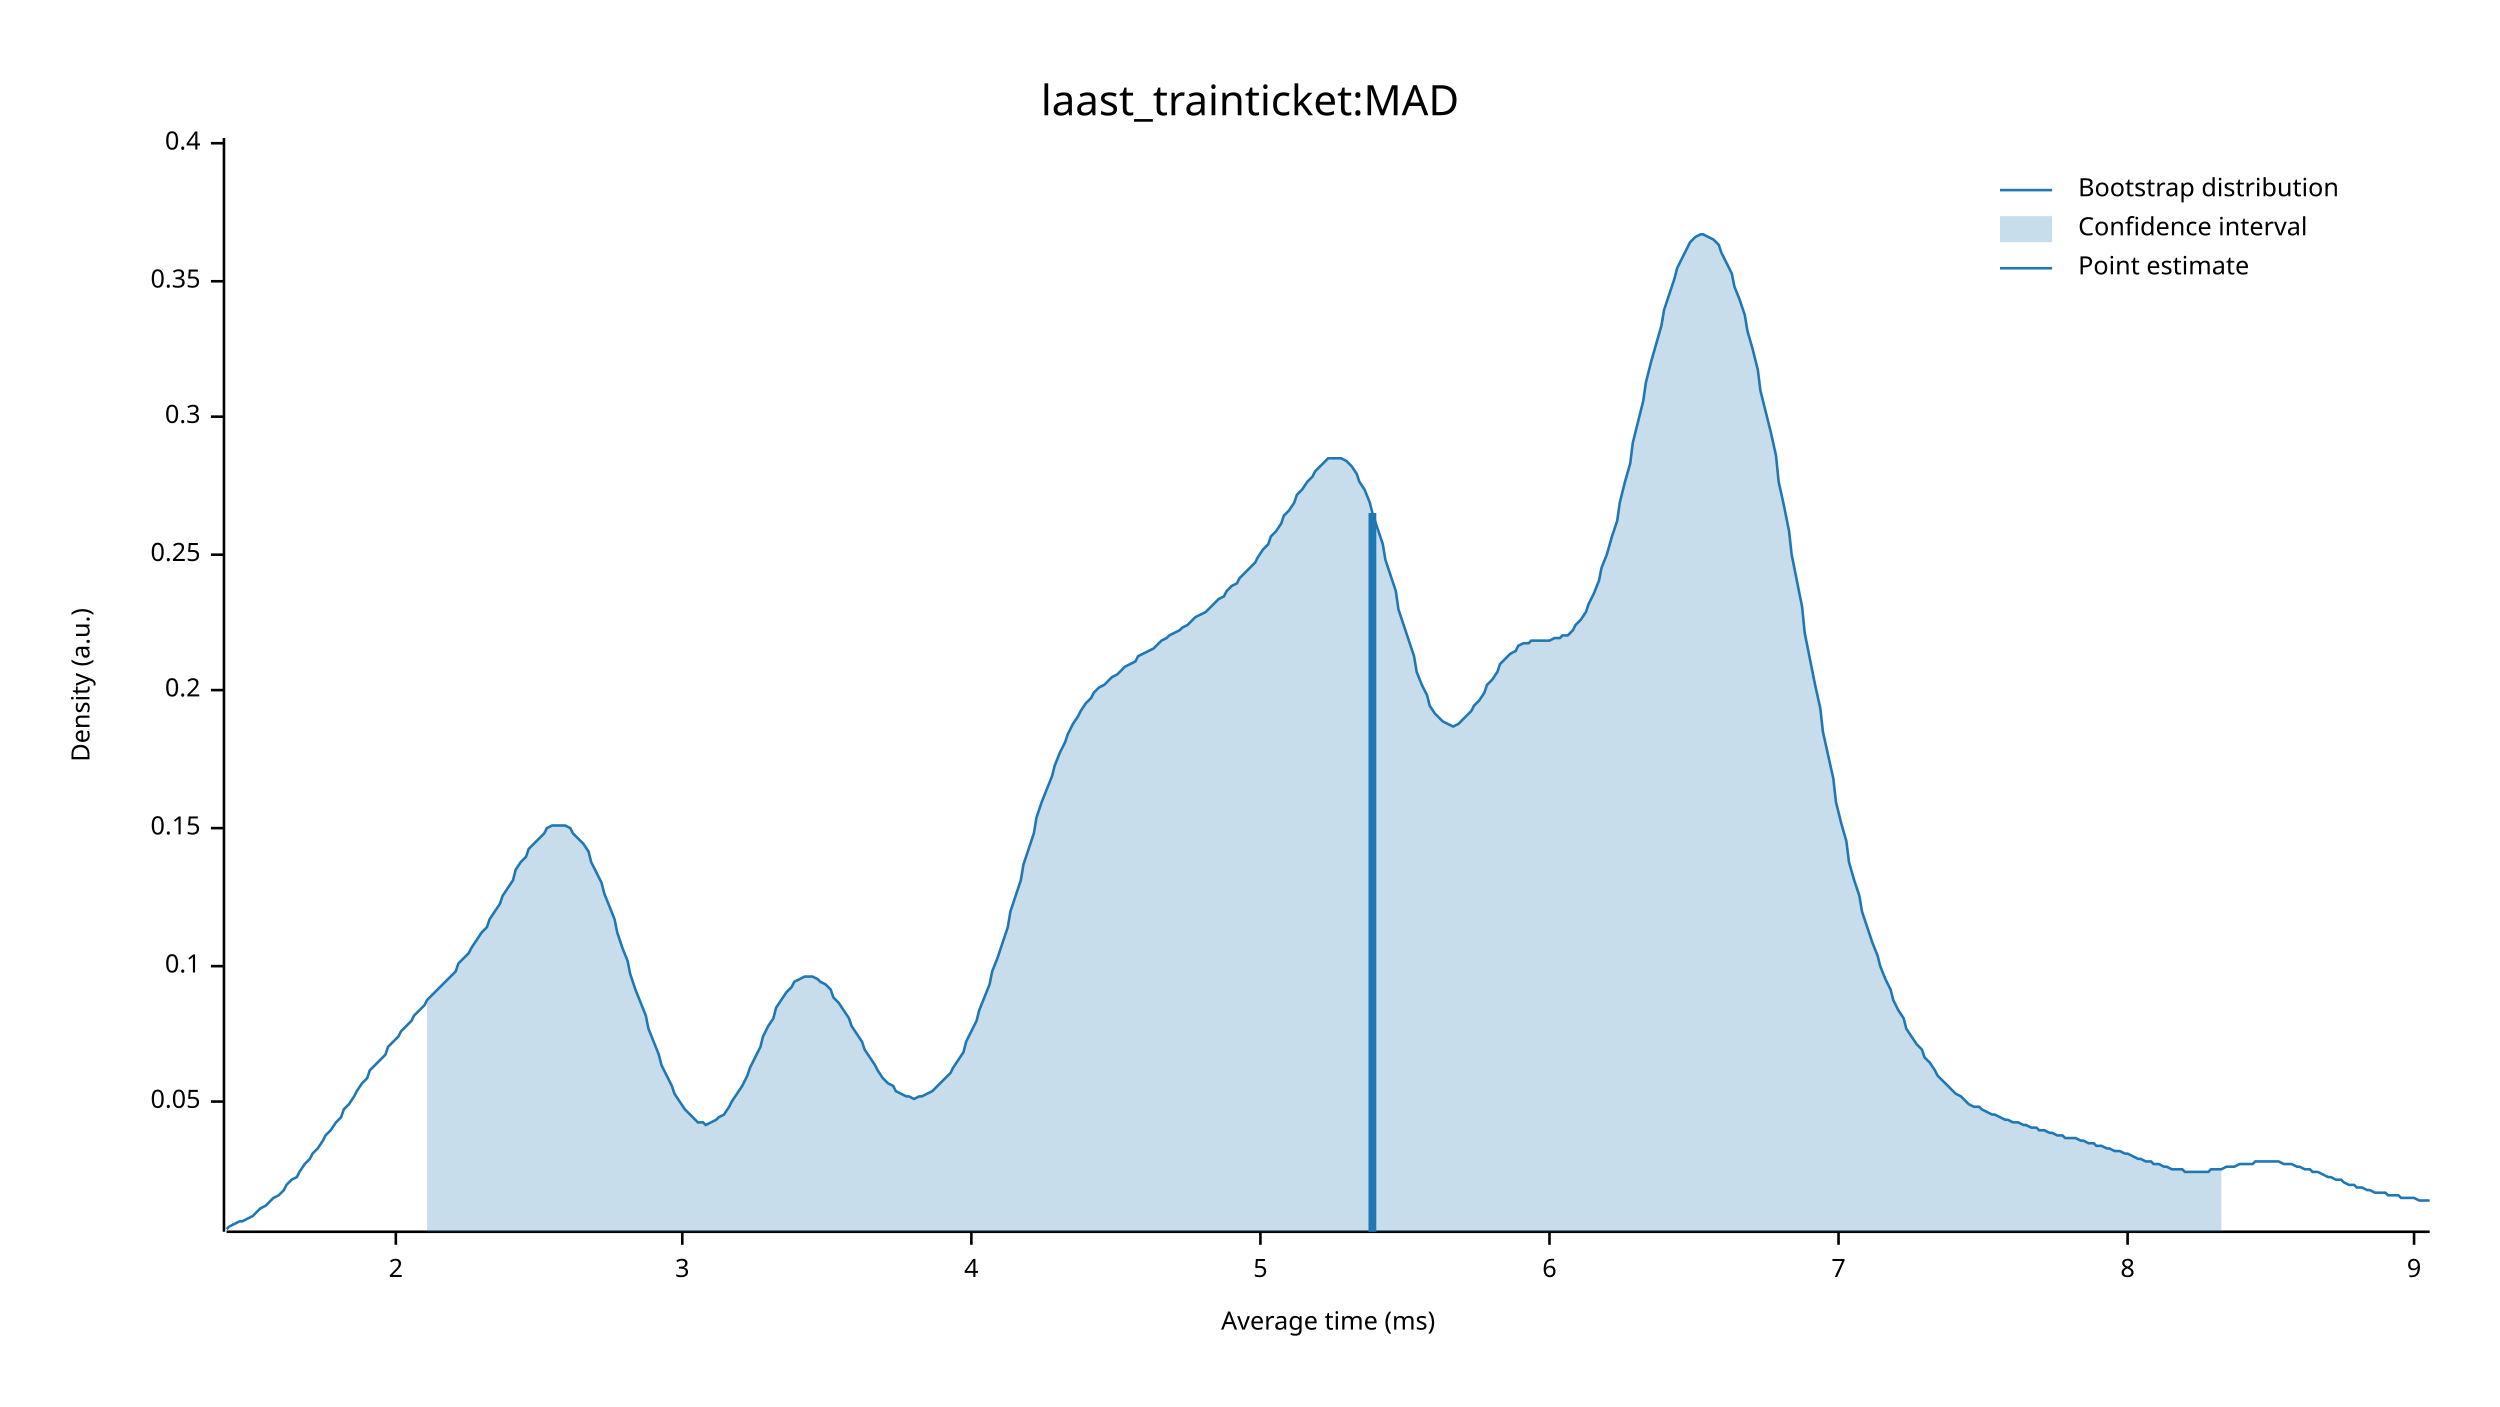
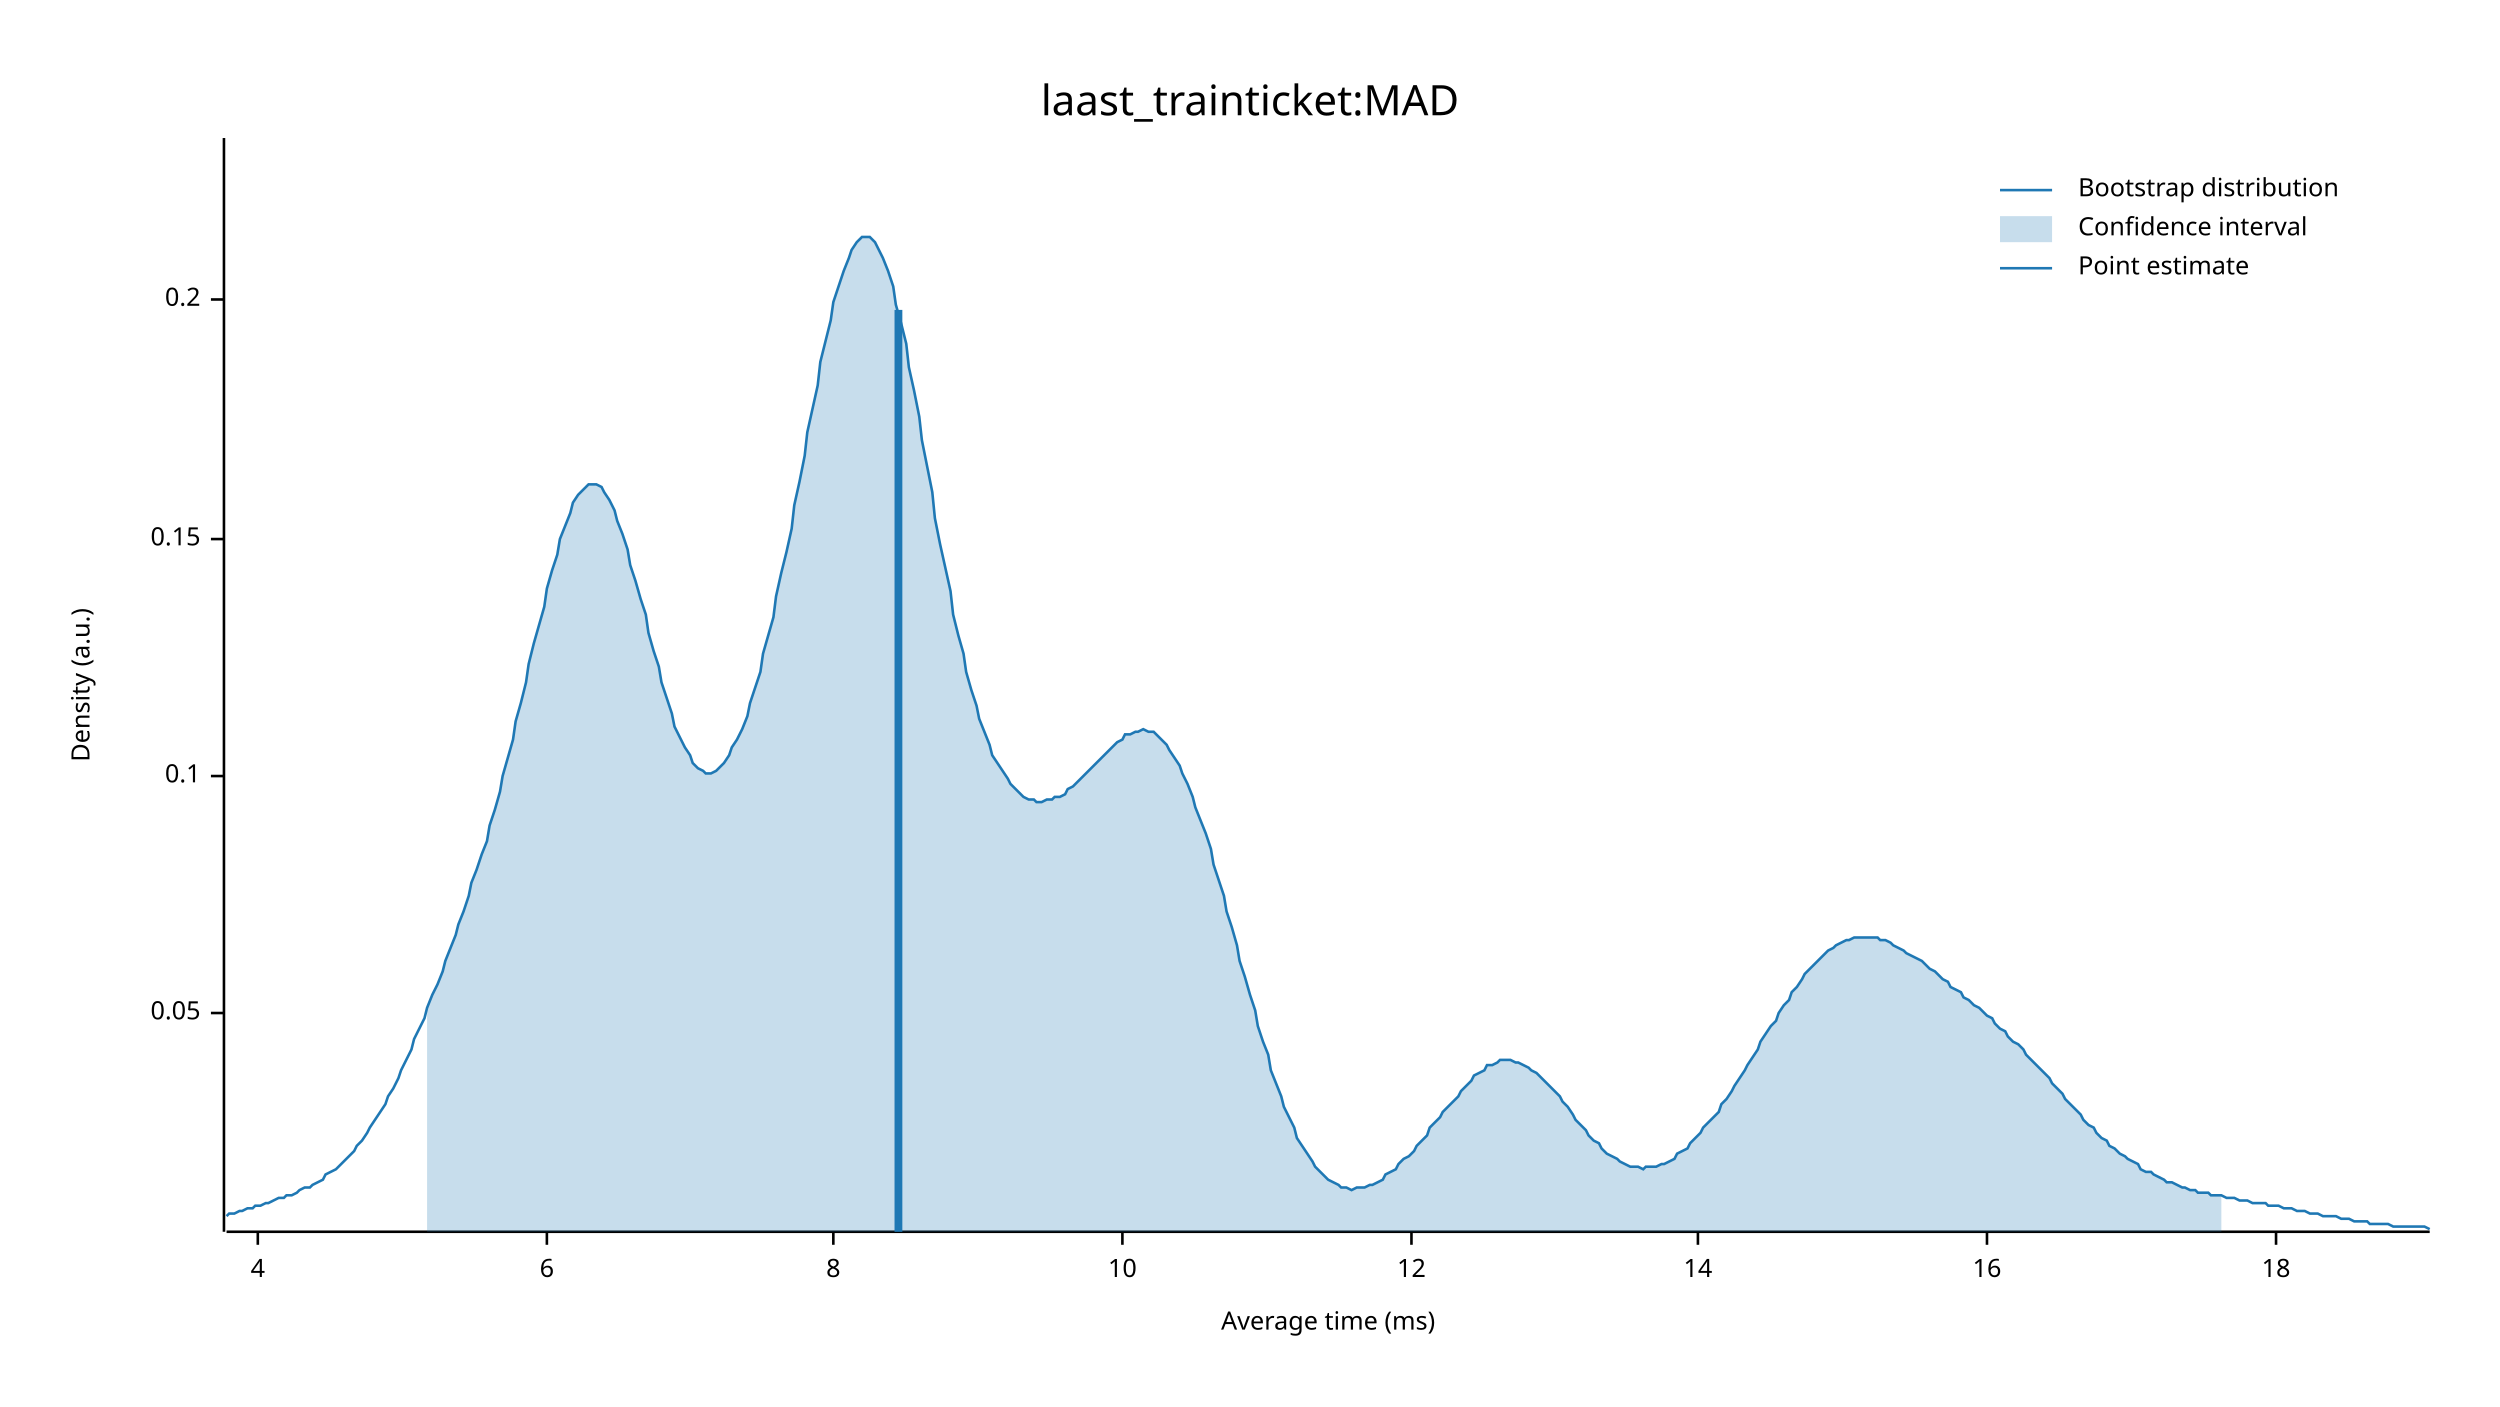
<svg xmlns="http://www.w3.org/2000/svg" width="960" height="540" viewBox="0 0 960 540">
  <text x="480" y="32" dy="0.76em" text-anchor="middle" font-family="sans-serif" font-size="16.129" opacity="1" fill="#000000">
laast_trainticket:MAD
</text>
  <text x="27" y="263" dy="0.76em" text-anchor="middle" font-family="sans-serif" font-size="9.677" opacity="1" fill="#000000" transform="rotate(270, 27, 263)">
Density (a.u.)
</text>
  <text x="510" y="513" dy="-0.5ex" text-anchor="middle" font-family="sans-serif" font-size="9.677" opacity="1" fill="#000000">
Average time (ms)
</text>
  <polyline fill="none" opacity="1" stroke="#000000" stroke-width="1" points="86,53 86,473 " />
-   <text x="77" y="423" dy="0.5ex" text-anchor="end" font-family="sans-serif" font-size="9.677" opacity="1" fill="#000000">
+   <text x="77" y="389" dy="0.5ex" text-anchor="end" font-family="sans-serif" font-size="9.677" opacity="1" fill="#000000">
0.05
</text>
-   <polyline fill="none" opacity="1" stroke="#000000" stroke-width="1" points="81,423 86,423 " />
-   <text x="77" y="371" dy="0.5ex" text-anchor="end" font-family="sans-serif" font-size="9.677" opacity="1" fill="#000000">
+   <polyline fill="none" opacity="1" stroke="#000000" stroke-width="1" points="81,389 86,389 " />
+   <text x="77" y="298" dy="0.5ex" text-anchor="end" font-family="sans-serif" font-size="9.677" opacity="1" fill="#000000">
0.1
</text>
-   <polyline fill="none" opacity="1" stroke="#000000" stroke-width="1" points="81,371 86,371 " />
-   <text x="77" y="318" dy="0.5ex" text-anchor="end" font-family="sans-serif" font-size="9.677" opacity="1" fill="#000000">
+   <polyline fill="none" opacity="1" stroke="#000000" stroke-width="1" points="81,298 86,298 " />
+   <text x="77" y="207" dy="0.5ex" text-anchor="end" font-family="sans-serif" font-size="9.677" opacity="1" fill="#000000">
0.15
</text>
-   <polyline fill="none" opacity="1" stroke="#000000" stroke-width="1" points="81,318 86,318 " />
-   <text x="77" y="265" dy="0.5ex" text-anchor="end" font-family="sans-serif" font-size="9.677" opacity="1" fill="#000000">
+   <polyline fill="none" opacity="1" stroke="#000000" stroke-width="1" points="81,207 86,207 " />
+   <text x="77" y="115" dy="0.5ex" text-anchor="end" font-family="sans-serif" font-size="9.677" opacity="1" fill="#000000">
0.2
</text>
-   <polyline fill="none" opacity="1" stroke="#000000" stroke-width="1" points="81,265 86,265 " />
-   <text x="77" y="213" dy="0.5ex" text-anchor="end" font-family="sans-serif" font-size="9.677" opacity="1" fill="#000000">
- 0.25
- </text>
-   <polyline fill="none" opacity="1" stroke="#000000" stroke-width="1" points="81,213 86,213 " />
-   <text x="77" y="160" dy="0.5ex" text-anchor="end" font-family="sans-serif" font-size="9.677" opacity="1" fill="#000000">
- 0.3
- </text>
-   <polyline fill="none" opacity="1" stroke="#000000" stroke-width="1" points="81,160 86,160 " />
-   <text x="77" y="108" dy="0.5ex" text-anchor="end" font-family="sans-serif" font-size="9.677" opacity="1" fill="#000000">
- 0.35
- </text>
-   <polyline fill="none" opacity="1" stroke="#000000" stroke-width="1" points="81,108 86,108 " />
-   <text x="77" y="55" dy="0.5ex" text-anchor="end" font-family="sans-serif" font-size="9.677" opacity="1" fill="#000000">
- 0.4
- </text>
-   <polyline fill="none" opacity="1" stroke="#000000" stroke-width="1" points="81,55 86,55 " />
+   <polyline fill="none" opacity="1" stroke="#000000" stroke-width="1" points="81,115 86,115 " />
  <polyline fill="none" opacity="1" stroke="#000000" stroke-width="1" points="87,473 933,473 " />
-   <text x="152" y="483" dy="0.76em" text-anchor="middle" font-family="sans-serif" font-size="9.677" opacity="1" fill="#000000">
- 2
- </text>
-   <polyline fill="none" opacity="1" stroke="#000000" stroke-width="1" points="152,473 152,478 " />
-   <text x="262" y="483" dy="0.76em" text-anchor="middle" font-family="sans-serif" font-size="9.677" opacity="1" fill="#000000">
- 3
- </text>
-   <polyline fill="none" opacity="1" stroke="#000000" stroke-width="1" points="262,473 262,478 " />
-   <text x="373" y="483" dy="0.76em" text-anchor="middle" font-family="sans-serif" font-size="9.677" opacity="1" fill="#000000">
+   <text x="99" y="483" dy="0.76em" text-anchor="middle" font-family="sans-serif" font-size="9.677" opacity="1" fill="#000000">
4
</text>
-   <polyline fill="none" opacity="1" stroke="#000000" stroke-width="1" points="373,473 373,478 " />
-   <text x="484" y="483" dy="0.76em" text-anchor="middle" font-family="sans-serif" font-size="9.677" opacity="1" fill="#000000">
- 5
- </text>
-   <polyline fill="none" opacity="1" stroke="#000000" stroke-width="1" points="484,473 484,478 " />
-   <text x="595" y="483" dy="0.76em" text-anchor="middle" font-family="sans-serif" font-size="9.677" opacity="1" fill="#000000">
+   <polyline fill="none" opacity="1" stroke="#000000" stroke-width="1" points="99,473 99,478 " />
+   <text x="210" y="483" dy="0.76em" text-anchor="middle" font-family="sans-serif" font-size="9.677" opacity="1" fill="#000000">
6
</text>
-   <polyline fill="none" opacity="1" stroke="#000000" stroke-width="1" points="595,473 595,478 " />
-   <text x="706" y="483" dy="0.76em" text-anchor="middle" font-family="sans-serif" font-size="9.677" opacity="1" fill="#000000">
- 7
- </text>
-   <polyline fill="none" opacity="1" stroke="#000000" stroke-width="1" points="706,473 706,478 " />
-   <text x="817" y="483" dy="0.76em" text-anchor="middle" font-family="sans-serif" font-size="9.677" opacity="1" fill="#000000">
+   <polyline fill="none" opacity="1" stroke="#000000" stroke-width="1" points="210,473 210,478 " />
+   <text x="320" y="483" dy="0.76em" text-anchor="middle" font-family="sans-serif" font-size="9.677" opacity="1" fill="#000000">
8
</text>
-   <polyline fill="none" opacity="1" stroke="#000000" stroke-width="1" points="817,473 817,478 " />
-   <text x="927" y="483" dy="0.76em" text-anchor="middle" font-family="sans-serif" font-size="9.677" opacity="1" fill="#000000">
- 9
+   <polyline fill="none" opacity="1" stroke="#000000" stroke-width="1" points="320,473 320,478 " />
+   <text x="431" y="483" dy="0.76em" text-anchor="middle" font-family="sans-serif" font-size="9.677" opacity="1" fill="#000000">
+ 10
</text>
-   <polyline fill="none" opacity="1" stroke="#000000" stroke-width="1" points="927,473 927,478 " />
-   <polyline fill="none" opacity="1" stroke="#1F78B4" stroke-width="1" points="87,472 88,471 90,470 92,469 93,469 95,468 97,467 98,466 100,464 102,463 103,462 105,460 107,459 109,457 110,455 112,453 114,452 115,450 117,447 119,445 120,443 122,441 124,438 125,436 127,434 129,431 131,429 132,426 134,424 136,421 137,419 139,416 141,414 142,411 144,409 146,407 148,405 149,402 151,400 153,398 154,396 156,394 158,392 159,390 161,388 163,386 164,384 166,382 168,380 170,378 171,377 173,375 175,373 176,370 178,368 180,366 181,364 183,361 185,358 187,356 188,353 190,350 192,347 193,344 195,341 197,338 198,334 200,331 202,329 203,326 205,324 207,322 209,320 210,318 212,317 214,317 215,317 217,317 219,318 220,320 222,322 224,324 226,327 227,331 229,335 231,339 232,343 234,348 236,353 237,358 239,364 241,369 242,374 244,380 246,385 248,390 249,395 251,400 253,405 254,409 256,413 258,417 259,420 261,423 263,426 265,428 266,429 268,431 270,431 271,432 273,431 275,430 276,429 278,428 280,425 281,423 283,420 285,417 287,413 288,410 290,406 292,402 293,398 295,394 297,391 298,387 300,384 302,381 304,379 305,377 307,376 309,375 310,375 312,375 314,376 315,377 317,378 319,380 320,383 322,385 324,388 326,391 327,394 329,397 331,400 332,403 334,406 336,409 337,411 339,414 341,416 343,417 344,419 346,420 348,421 349,421 351,422 353,421 354,421 356,420 358,419 359,418 361,416 363,414 365,412 366,410 368,407 370,404 371,400 373,396 375,392 376,388 378,383 380,378 381,373 383,368 385,362 387,356 388,350 390,344 392,338 393,332 395,326 397,320 398,314 400,308 402,303 404,298 405,294 407,289 409,285 410,282 412,278 414,275 415,273 417,270 419,268 420,266 422,264 424,263 426,261 427,260 429,259 431,257 432,256 434,255 436,254 437,252 439,251 441,250 443,249 444,248 446,246 448,245 449,244 451,243 453,242 454,241 456,240 458,238 459,237 461,236 463,235 465,233 466,232 468,230 470,229 471,227 473,225 475,224 476,222 478,220 480,218 482,216 483,214 485,211 487,209 488,206 490,204 492,201 493,198 495,196 497,193 498,190 500,188 502,185 504,183 505,181 507,179 509,177 510,176 512,176 514,176 515,176 517,177 519,179 521,182 522,185 524,188 526,193 527,197 529,203 531,209 532,215 534,221 536,227 537,234 539,240 541,246 543,252 544,258 546,263 548,267 549,271 551,274 553,276 554,277 556,278 558,279 560,278 561,277 563,275 565,273 566,271 568,269 570,266 571,263 573,261 575,258 576,255 578,253 580,251 582,250 583,248 585,247 587,247 588,246 590,246 592,246 593,246 595,246 597,245 599,245 600,244 602,244 604,242 605,240 607,238 609,235 610,232 612,228 614,223 615,218 617,213 619,206 621,200 622,193 624,185 626,178 627,170 629,162 631,154 632,147 634,139 636,132 638,125 639,119 641,113 643,107 644,103 646,99 648,95 649,93 651,91 653,90 654,90 656,91 658,92 660,94 661,97 663,101 665,105 666,110 668,115 670,121 671,127 673,134 675,142 676,150 678,158 680,166 682,175 683,185 685,194 687,204 688,213 690,223 692,233 693,243 695,253 697,263 699,272 700,281 702,290 704,299 705,308 707,316 709,323 710,331 712,338 714,344 715,350 717,356 719,362 721,367 722,371 724,376 726,380 727,384 729,388 731,391 732,395 734,398 736,401 738,403 739,406 741,408 743,411 744,413 746,415 748,417 749,418 751,420 753,421 754,422 756,424 758,425 760,425 761,426 763,427 765,428 766,428 768,429 770,430 771,430 773,431 775,431 777,432 778,432 780,433 782,433 783,434 785,434 787,435 788,435 790,436 792,436 793,437 795,437 797,437 799,438 800,438 802,439 804,439 805,440 807,440 809,441 810,441 812,442 814,442 816,443 817,443 819,444 821,445 822,445 824,446 826,446 827,447 829,447 831,448 832,448 834,449 836,449 838,449 839,450 841,450 843,450 844,450 846,450 848,450 849,449 851,449 853,449 855,448 856,448 858,448 860,447 861,447 863,447 865,447 866,446 868,446 870,446 871,446 873,446 875,446 877,447 878,447 880,447 882,448 883,448 885,449 887,449 888,450 890,450 892,451 894,452 895,452 897,453 899,453 900,454 902,455 904,455 905,456 907,456 909,457 910,457 912,458 914,458 916,458 917,459 919,459 921,459 922,460 924,460 926,460 927,460 929,461 931,461 933,461 " />
-   <polygon opacity="0.25" fill="#1F78B4" points="164,384 166,382 168,380 170,378 171,377 173,375 175,373 176,370 178,368 180,366 181,364 183,361 185,358 187,356 188,353 190,350 192,347 193,344 195,341 197,338 198,334 200,331 202,329 203,326 205,324 207,322 209,320 210,318 212,317 214,317 215,317 217,317 219,318 220,320 222,322 224,324 226,327 227,331 229,335 231,339 232,343 234,348 236,353 237,358 239,364 241,369 242,374 244,380 246,385 248,390 249,395 251,400 253,405 254,409 256,413 258,417 259,420 261,423 263,426 265,428 266,429 268,431 270,431 271,432 273,431 275,430 276,429 278,428 280,425 281,423 283,420 285,417 287,413 288,410 290,406 292,402 293,398 295,394 297,391 298,387 300,384 302,381 304,379 305,377 307,376 309,375 310,375 312,375 314,376 315,377 317,378 319,380 320,383 322,385 324,388 326,391 327,394 329,397 331,400 332,403 334,406 336,409 337,411 339,414 341,416 343,417 344,419 346,420 348,421 349,421 351,422 353,421 354,421 356,420 358,419 359,418 361,416 363,414 365,412 366,410 368,407 370,404 371,400 373,396 375,392 376,388 378,383 380,378 381,373 383,368 385,362 387,356 388,350 390,344 392,338 393,332 395,326 397,320 398,314 400,308 402,303 404,298 405,294 407,289 409,285 410,282 412,278 414,275 415,273 417,270 419,268 420,266 422,264 424,263 426,261 427,260 429,259 431,257 432,256 434,255 436,254 437,252 439,251 441,250 443,249 444,248 446,246 448,245 449,244 451,243 453,242 454,241 456,240 458,238 459,237 461,236 463,235 465,233 466,232 468,230 470,229 471,227 473,225 475,224 476,222 478,220 480,218 482,216 483,214 485,211 487,209 488,206 490,204 492,201 493,198 495,196 497,193 498,190 500,188 502,185 504,183 505,181 507,179 509,177 510,176 512,176 514,176 515,176 517,177 519,179 521,182 522,185 524,188 526,193 527,197 529,203 531,209 532,215 534,221 536,227 537,234 539,240 541,246 543,252 544,258 546,263 548,267 549,271 551,274 553,276 554,277 556,278 558,279 560,278 561,277 563,275 565,273 566,271 568,269 570,266 571,263 573,261 575,258 576,255 578,253 580,251 582,250 583,248 585,247 587,247 588,246 590,246 592,246 593,246 595,246 597,245 599,245 600,244 602,244 604,242 605,240 607,238 609,235 610,232 612,228 614,223 615,218 617,213 619,206 621,200 622,193 624,185 626,178 627,170 629,162 631,154 632,147 634,139 636,132 638,125 639,119 641,113 643,107 644,103 646,99 648,95 649,93 651,91 653,90 654,90 656,91 658,92 660,94 661,97 663,101 665,105 666,110 668,115 670,121 671,127 673,134 675,142 676,150 678,158 680,166 682,175 683,185 685,194 687,204 688,213 690,223 692,233 693,243 695,253 697,263 699,272 700,281 702,290 704,299 705,308 707,316 709,323 710,331 712,338 714,344 715,350 717,356 719,362 721,367 722,371 724,376 726,380 727,384 729,388 731,391 732,395 734,398 736,401 738,403 739,406 741,408 743,411 744,413 746,415 748,417 749,418 751,420 753,421 754,422 756,424 758,425 760,425 761,426 763,427 765,428 766,428 768,429 770,430 771,430 773,431 775,431 777,432 778,432 780,433 782,433 783,434 785,434 787,435 788,435 790,436 792,436 793,437 795,437 797,437 799,438 800,438 802,439 804,439 805,440 807,440 809,441 810,441 812,442 814,442 816,443 817,443 819,444 821,445 822,445 824,446 826,446 827,447 829,447 831,448 832,448 834,449 836,449 838,449 839,450 841,450 843,450 844,450 846,450 848,450 849,449 851,449 853,449 853,473 164,473 " />
-   <polyline fill="none" opacity="1" stroke="#1F78B4" stroke-width="3" points="527,473 527,197 " />
+   <polyline fill="none" opacity="1" stroke="#000000" stroke-width="1" points="431,473 431,478 " />
+   <text x="542" y="483" dy="0.76em" text-anchor="middle" font-family="sans-serif" font-size="9.677" opacity="1" fill="#000000">
+ 12
+ </text>
+   <polyline fill="none" opacity="1" stroke="#000000" stroke-width="1" points="542,473 542,478 " />
+   <text x="652" y="483" dy="0.76em" text-anchor="middle" font-family="sans-serif" font-size="9.677" opacity="1" fill="#000000">
+ 14
+ </text>
+   <polyline fill="none" opacity="1" stroke="#000000" stroke-width="1" points="652,473 652,478 " />
+   <text x="763" y="483" dy="0.76em" text-anchor="middle" font-family="sans-serif" font-size="9.677" opacity="1" fill="#000000">
+ 16
+ </text>
+   <polyline fill="none" opacity="1" stroke="#000000" stroke-width="1" points="763,473 763,478 " />
+   <text x="874" y="483" dy="0.76em" text-anchor="middle" font-family="sans-serif" font-size="9.677" opacity="1" fill="#000000">
+ 18
+ </text>
+   <polyline fill="none" opacity="1" stroke="#000000" stroke-width="1" points="874,473 874,478 " />
+   <polyline fill="none" opacity="1" stroke="#1F78B4" stroke-width="1" points="87,467 88,466 90,466 92,465 93,465 95,464 97,464 98,463 100,463 102,462 103,462 105,461 107,460 109,460 110,459 112,459 114,458 115,457 117,456 119,456 120,455 122,454 124,453 125,451 127,450 129,449 131,447 132,446 134,444 136,442 137,440 139,438 141,435 142,433 144,430 146,427 148,424 149,421 151,418 153,414 154,411 156,407 158,403 159,399 161,395 163,391 164,387 166,382 168,378 170,373 171,369 173,364 175,359 176,355 178,350 180,344 181,339 183,334 185,328 187,323 188,317 190,311 192,304 193,298 195,291 197,284 198,277 200,270 202,262 203,255 205,247 207,240 209,233 210,226 212,219 214,213 215,207 217,202 219,197 220,193 222,190 224,188 226,186 227,186 229,186 231,187 232,189 234,192 236,196 237,200 239,205 241,211 242,217 244,223 246,230 248,236 249,243 251,250 253,256 254,262 256,268 258,274 259,279 261,283 263,287 265,290 266,293 268,295 270,296 271,297 273,297 275,296 276,295 278,293 280,290 281,287 283,284 285,280 287,275 288,270 290,264 292,258 293,251 295,244 297,237 298,229 300,220 302,212 304,203 305,194 307,185 309,175 310,166 312,157 314,148 315,139 317,131 319,123 320,116 322,110 324,104 326,99 327,96 329,93 331,91 332,91 334,91 336,93 337,95 339,99 341,104 343,110 344,117 346,124 348,132 349,141 351,150 353,160 354,169 356,179 358,189 359,199 361,209 363,218 365,227 366,236 368,244 370,251 371,258 373,265 375,271 376,276 378,281 380,286 381,290 383,293 385,296 387,299 388,301 390,303 392,305 393,306 395,307 397,307 398,308 400,308 402,307 404,307 405,306 407,306 409,305 410,303 412,302 414,300 415,299 417,297 419,295 420,294 422,292 424,290 426,288 427,287 429,285 431,284 432,282 434,282 436,281 437,281 439,280 441,281 443,281 444,282 446,284 448,286 449,288 451,291 453,294 454,297 456,301 458,306 459,310 461,315 463,320 465,326 466,332 468,338 470,344 471,350 473,356 475,363 476,369 478,375 480,382 482,388 483,394 485,400 487,405 488,411 490,416 492,421 493,425 495,429 497,433 498,437 500,440 502,443 504,446 505,448 507,450 509,452 510,453 512,454 514,455 515,456 517,456 519,457 521,456 522,456 524,456 526,455 527,455 529,454 531,453 532,451 534,450 536,449 537,447 539,445 541,444 543,442 544,440 546,438 548,436 549,433 551,431 553,429 554,427 556,425 558,423 560,421 561,419 563,417 565,415 566,413 568,412 570,411 571,409 573,409 575,408 576,407 578,407 580,407 582,408 583,408 585,409 587,410 588,411 590,412 592,414 593,415 595,417 597,419 599,421 600,423 602,425 604,428 605,430 607,432 609,434 610,436 612,438 614,439 615,441 617,443 619,444 621,445 622,446 624,447 626,448 627,448 629,448 631,449 632,448 634,448 636,448 638,447 639,447 641,446 643,445 644,443 646,442 648,441 649,439 651,437 653,435 654,433 656,431 658,429 660,427 661,424 663,422 665,419 666,417 668,414 670,411 671,409 673,406 675,403 676,400 678,397 680,394 682,392 683,389 685,386 687,384 688,381 690,379 692,376 693,374 695,372 697,370 699,368 700,367 702,365 704,364 705,363 707,362 709,361 710,361 712,360 714,360 715,360 717,360 719,360 721,360 722,361 724,361 726,362 727,363 729,364 731,365 732,366 734,367 736,368 738,369 739,370 741,372 743,373 744,374 746,376 748,377 749,379 751,380 753,381 754,383 756,384 758,386 760,387 761,388 763,390 765,391 766,393 768,395 770,396 771,398 773,400 775,401 777,403 778,405 780,407 782,409 783,410 785,412 787,414 788,416 790,418 792,420 793,422 795,424 797,426 799,428 800,430 802,432 804,433 805,435 807,437 809,438 810,440 812,441 814,443 816,444 817,445 819,446 821,447 822,449 824,450 826,450 827,451 829,452 831,453 832,454 834,454 836,455 838,456 839,456 841,457 843,457 844,458 846,458 848,458 849,459 851,459 853,459 855,460 856,460 858,460 860,461 861,461 863,461 865,462 866,462 868,462 870,462 871,463 873,463 875,463 877,464 878,464 880,464 882,465 883,465 885,465 887,466 888,466 890,466 892,467 894,467 895,467 897,467 899,468 900,468 902,468 904,469 905,469 907,469 909,469 910,470 912,470 914,470 916,470 917,470 919,471 921,471 922,471 924,471 926,471 927,471 929,471 931,471 933,472 " />
+   <polygon opacity="0.25" fill="#1F78B4" points="164,387 166,382 168,378 170,373 171,369 173,364 175,359 176,355 178,350 180,344 181,339 183,334 185,328 187,323 188,317 190,311 192,304 193,298 195,291 197,284 198,277 200,270 202,262 203,255 205,247 207,240 209,233 210,226 212,219 214,213 215,207 217,202 219,197 220,193 222,190 224,188 226,186 227,186 229,186 231,187 232,189 234,192 236,196 237,200 239,205 241,211 242,217 244,223 246,230 248,236 249,243 251,250 253,256 254,262 256,268 258,274 259,279 261,283 263,287 265,290 266,293 268,295 270,296 271,297 273,297 275,296 276,295 278,293 280,290 281,287 283,284 285,280 287,275 288,270 290,264 292,258 293,251 295,244 297,237 298,229 300,220 302,212 304,203 305,194 307,185 309,175 310,166 312,157 314,148 315,139 317,131 319,123 320,116 322,110 324,104 326,99 327,96 329,93 331,91 332,91 334,91 336,93 337,95 339,99 341,104 343,110 344,117 346,124 348,132 349,141 351,150 353,160 354,169 356,179 358,189 359,199 361,209 363,218 365,227 366,236 368,244 370,251 371,258 373,265 375,271 376,276 378,281 380,286 381,290 383,293 385,296 387,299 388,301 390,303 392,305 393,306 395,307 397,307 398,308 400,308 402,307 404,307 405,306 407,306 409,305 410,303 412,302 414,300 415,299 417,297 419,295 420,294 422,292 424,290 426,288 427,287 429,285 431,284 432,282 434,282 436,281 437,281 439,280 441,281 443,281 444,282 446,284 448,286 449,288 451,291 453,294 454,297 456,301 458,306 459,310 461,315 463,320 465,326 466,332 468,338 470,344 471,350 473,356 475,363 476,369 478,375 480,382 482,388 483,394 485,400 487,405 488,411 490,416 492,421 493,425 495,429 497,433 498,437 500,440 502,443 504,446 505,448 507,450 509,452 510,453 512,454 514,455 515,456 517,456 519,457 521,456 522,456 524,456 526,455 527,455 529,454 531,453 532,451 534,450 536,449 537,447 539,445 541,444 543,442 544,440 546,438 548,436 549,433 551,431 553,429 554,427 556,425 558,423 560,421 561,419 563,417 565,415 566,413 568,412 570,411 571,409 573,409 575,408 576,407 578,407 580,407 582,408 583,408 585,409 587,410 588,411 590,412 592,414 593,415 595,417 597,419 599,421 600,423 602,425 604,428 605,430 607,432 609,434 610,436 612,438 614,439 615,441 617,443 619,444 621,445 622,446 624,447 626,448 627,448 629,448 631,449 632,448 634,448 636,448 638,447 639,447 641,446 643,445 644,443 646,442 648,441 649,439 651,437 653,435 654,433 656,431 658,429 660,427 661,424 663,422 665,419 666,417 668,414 670,411 671,409 673,406 675,403 676,400 678,397 680,394 682,392 683,389 685,386 687,384 688,381 690,379 692,376 693,374 695,372 697,370 699,368 700,367 702,365 704,364 705,363 707,362 709,361 710,361 712,360 714,360 715,360 717,360 719,360 721,360 722,361 724,361 726,362 727,363 729,364 731,365 732,366 734,367 736,368 738,369 739,370 741,372 743,373 744,374 746,376 748,377 749,379 751,380 753,381 754,383 756,384 758,386 760,387 761,388 763,390 765,391 766,393 768,395 770,396 771,398 773,400 775,401 777,403 778,405 780,407 782,409 783,410 785,412 787,414 788,416 790,418 792,420 793,422 795,424 797,426 799,428 800,430 802,432 804,433 805,435 807,437 809,438 810,440 812,441 814,443 816,444 817,445 819,446 821,447 822,449 824,450 826,450 827,451 829,452 831,453 832,454 834,454 836,455 838,456 839,456 841,457 843,457 844,458 846,458 848,458 849,459 851,459 853,459 853,473 164,473 " />
+   <polyline fill="none" opacity="1" stroke="#1F78B4" stroke-width="3" points="345,473 345,119 " />
  <text x="798" y="68" dy="0.76em" text-anchor="start" font-family="sans-serif" font-size="9.677" opacity="1" fill="#000000">
Bootstrap distribution
</text>
  <text x="798" y="83" dy="0.76em" text-anchor="start" font-family="sans-serif" font-size="9.677" opacity="1" fill="#000000">
Confidence interval
</text>
  <text x="798" y="98" dy="0.76em" text-anchor="start" font-family="sans-serif" font-size="9.677" opacity="1" fill="#000000">
Point estimate
</text>
  <polyline fill="none" opacity="1" stroke="#1F78B4" stroke-width="1" points="768,73 788,73 " />
  <rect x="768" y="83" width="20" height="10" opacity="0.25" fill="#1F78B4" stroke="none" />
  <polyline fill="none" opacity="1" stroke="#1F78B4" stroke-width="1" points="768,103 788,103 " />
</svg>
